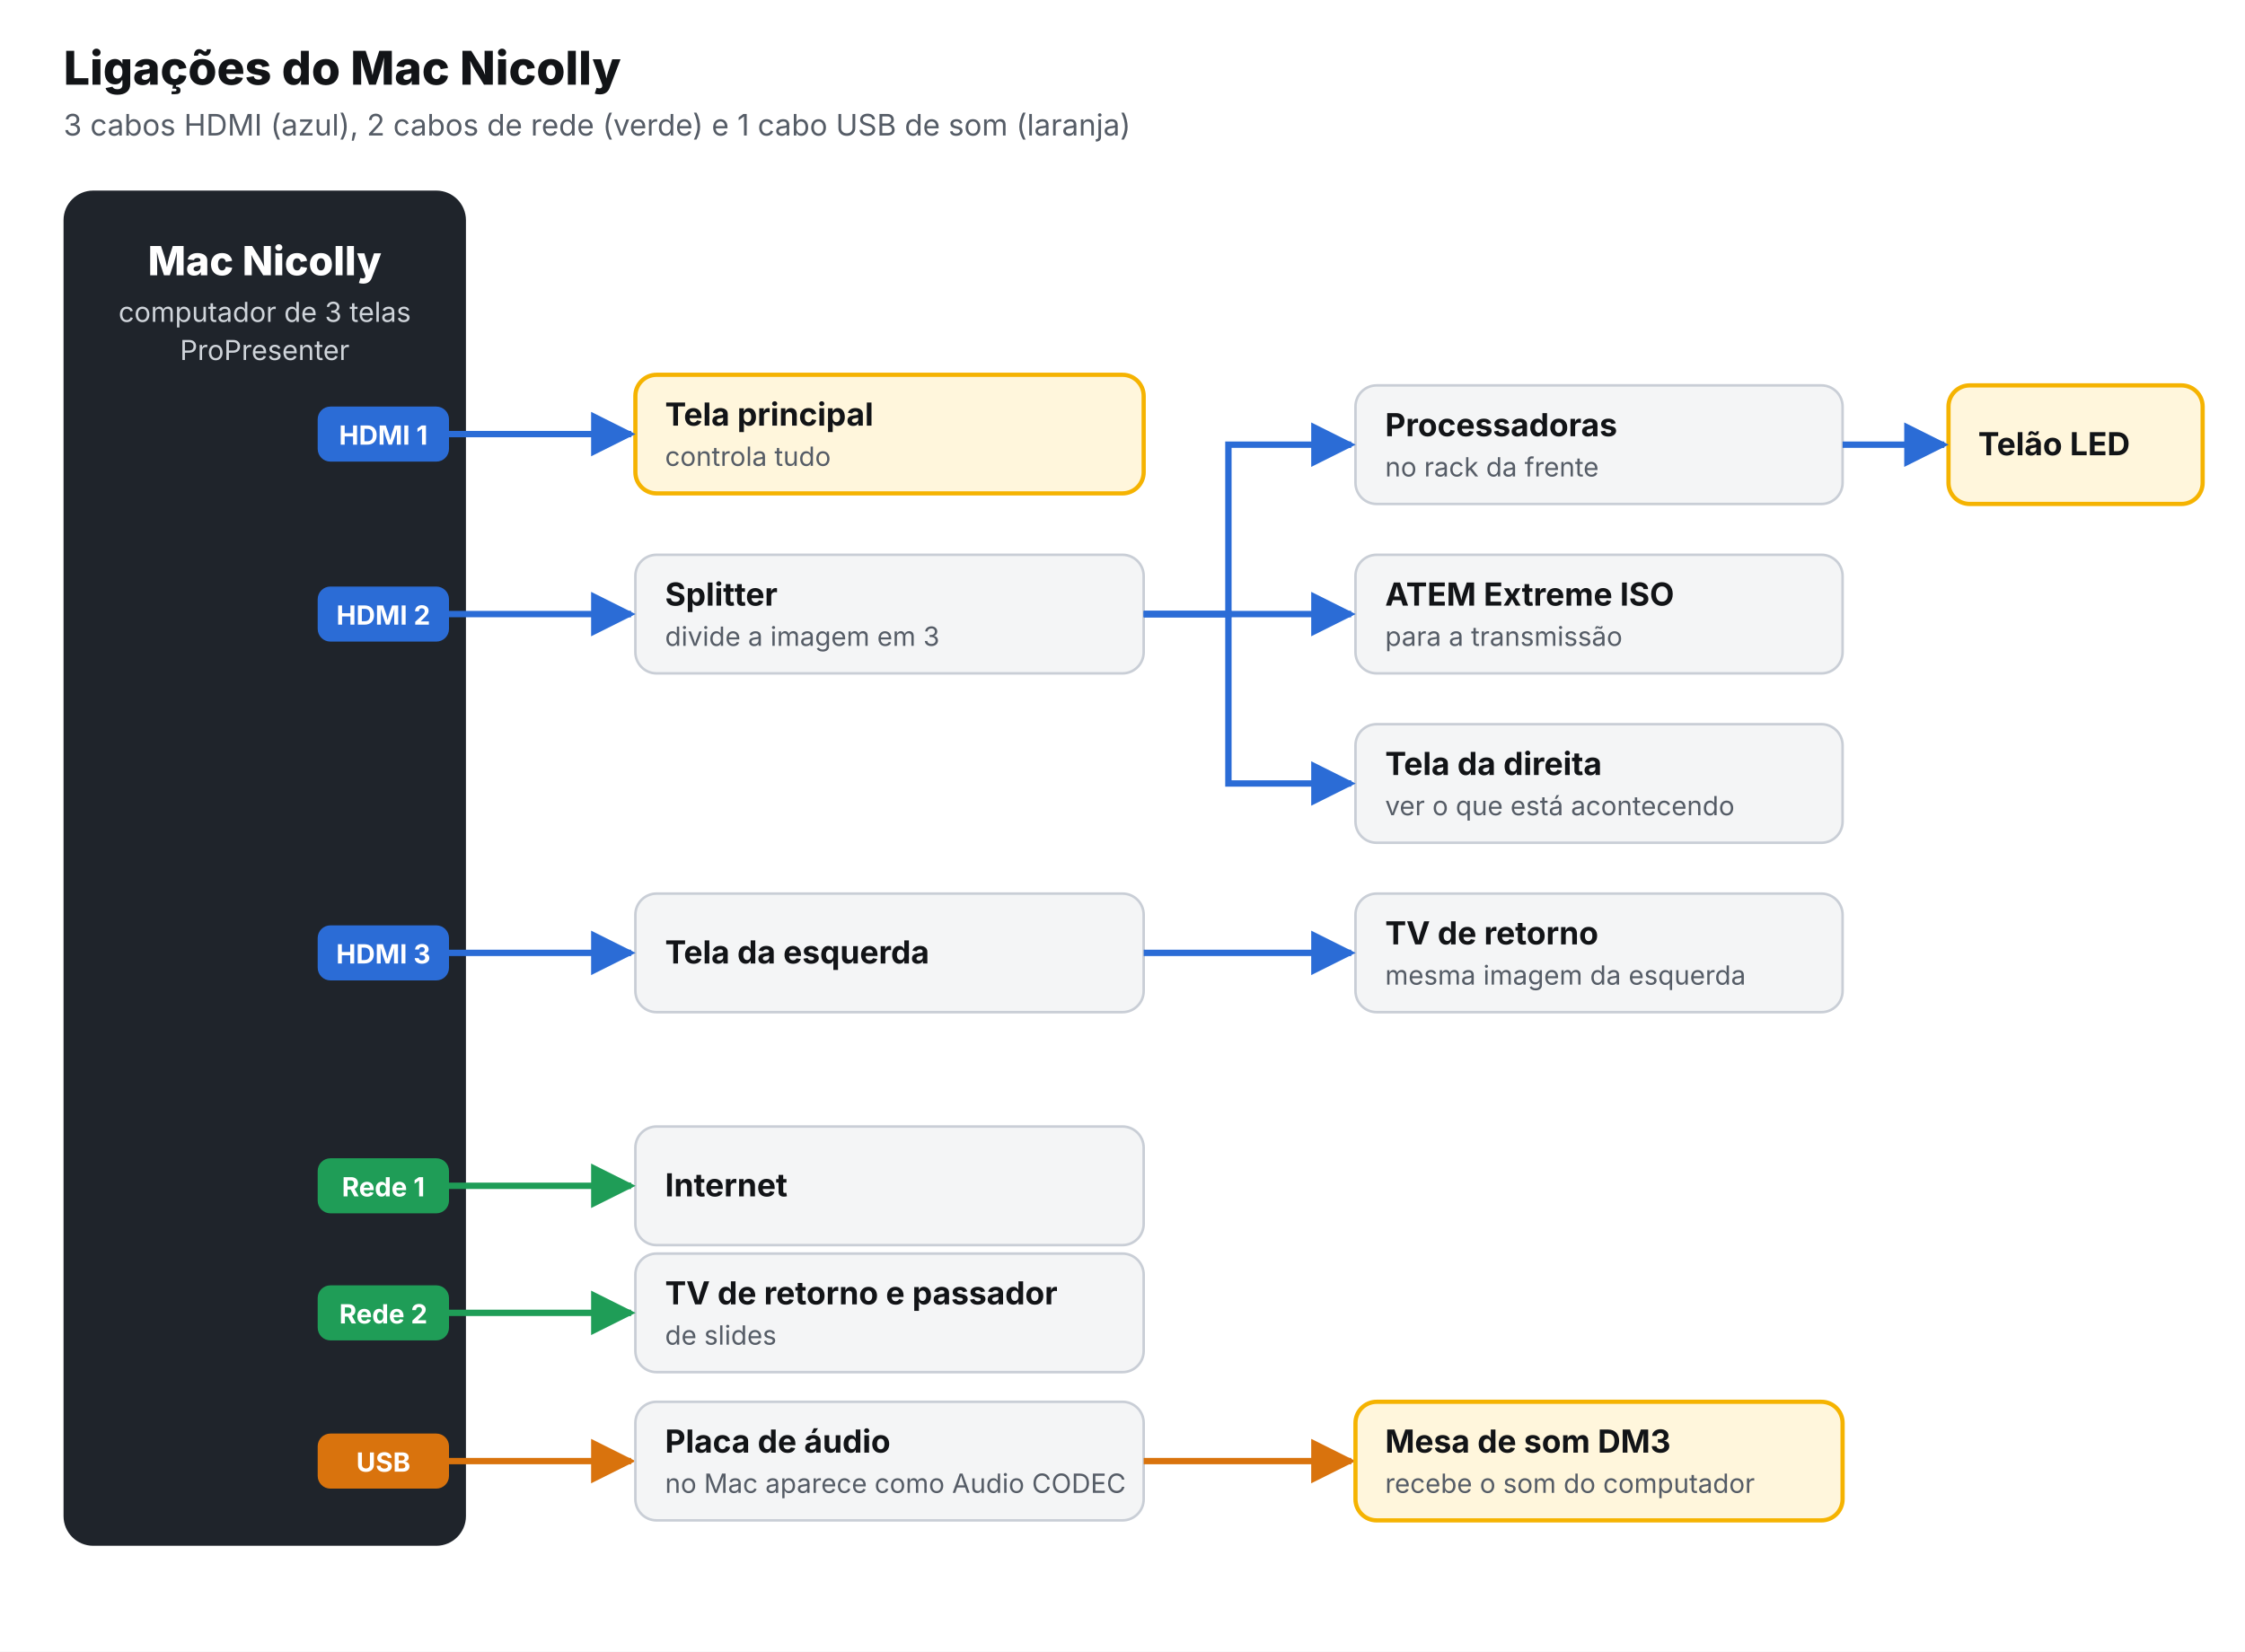
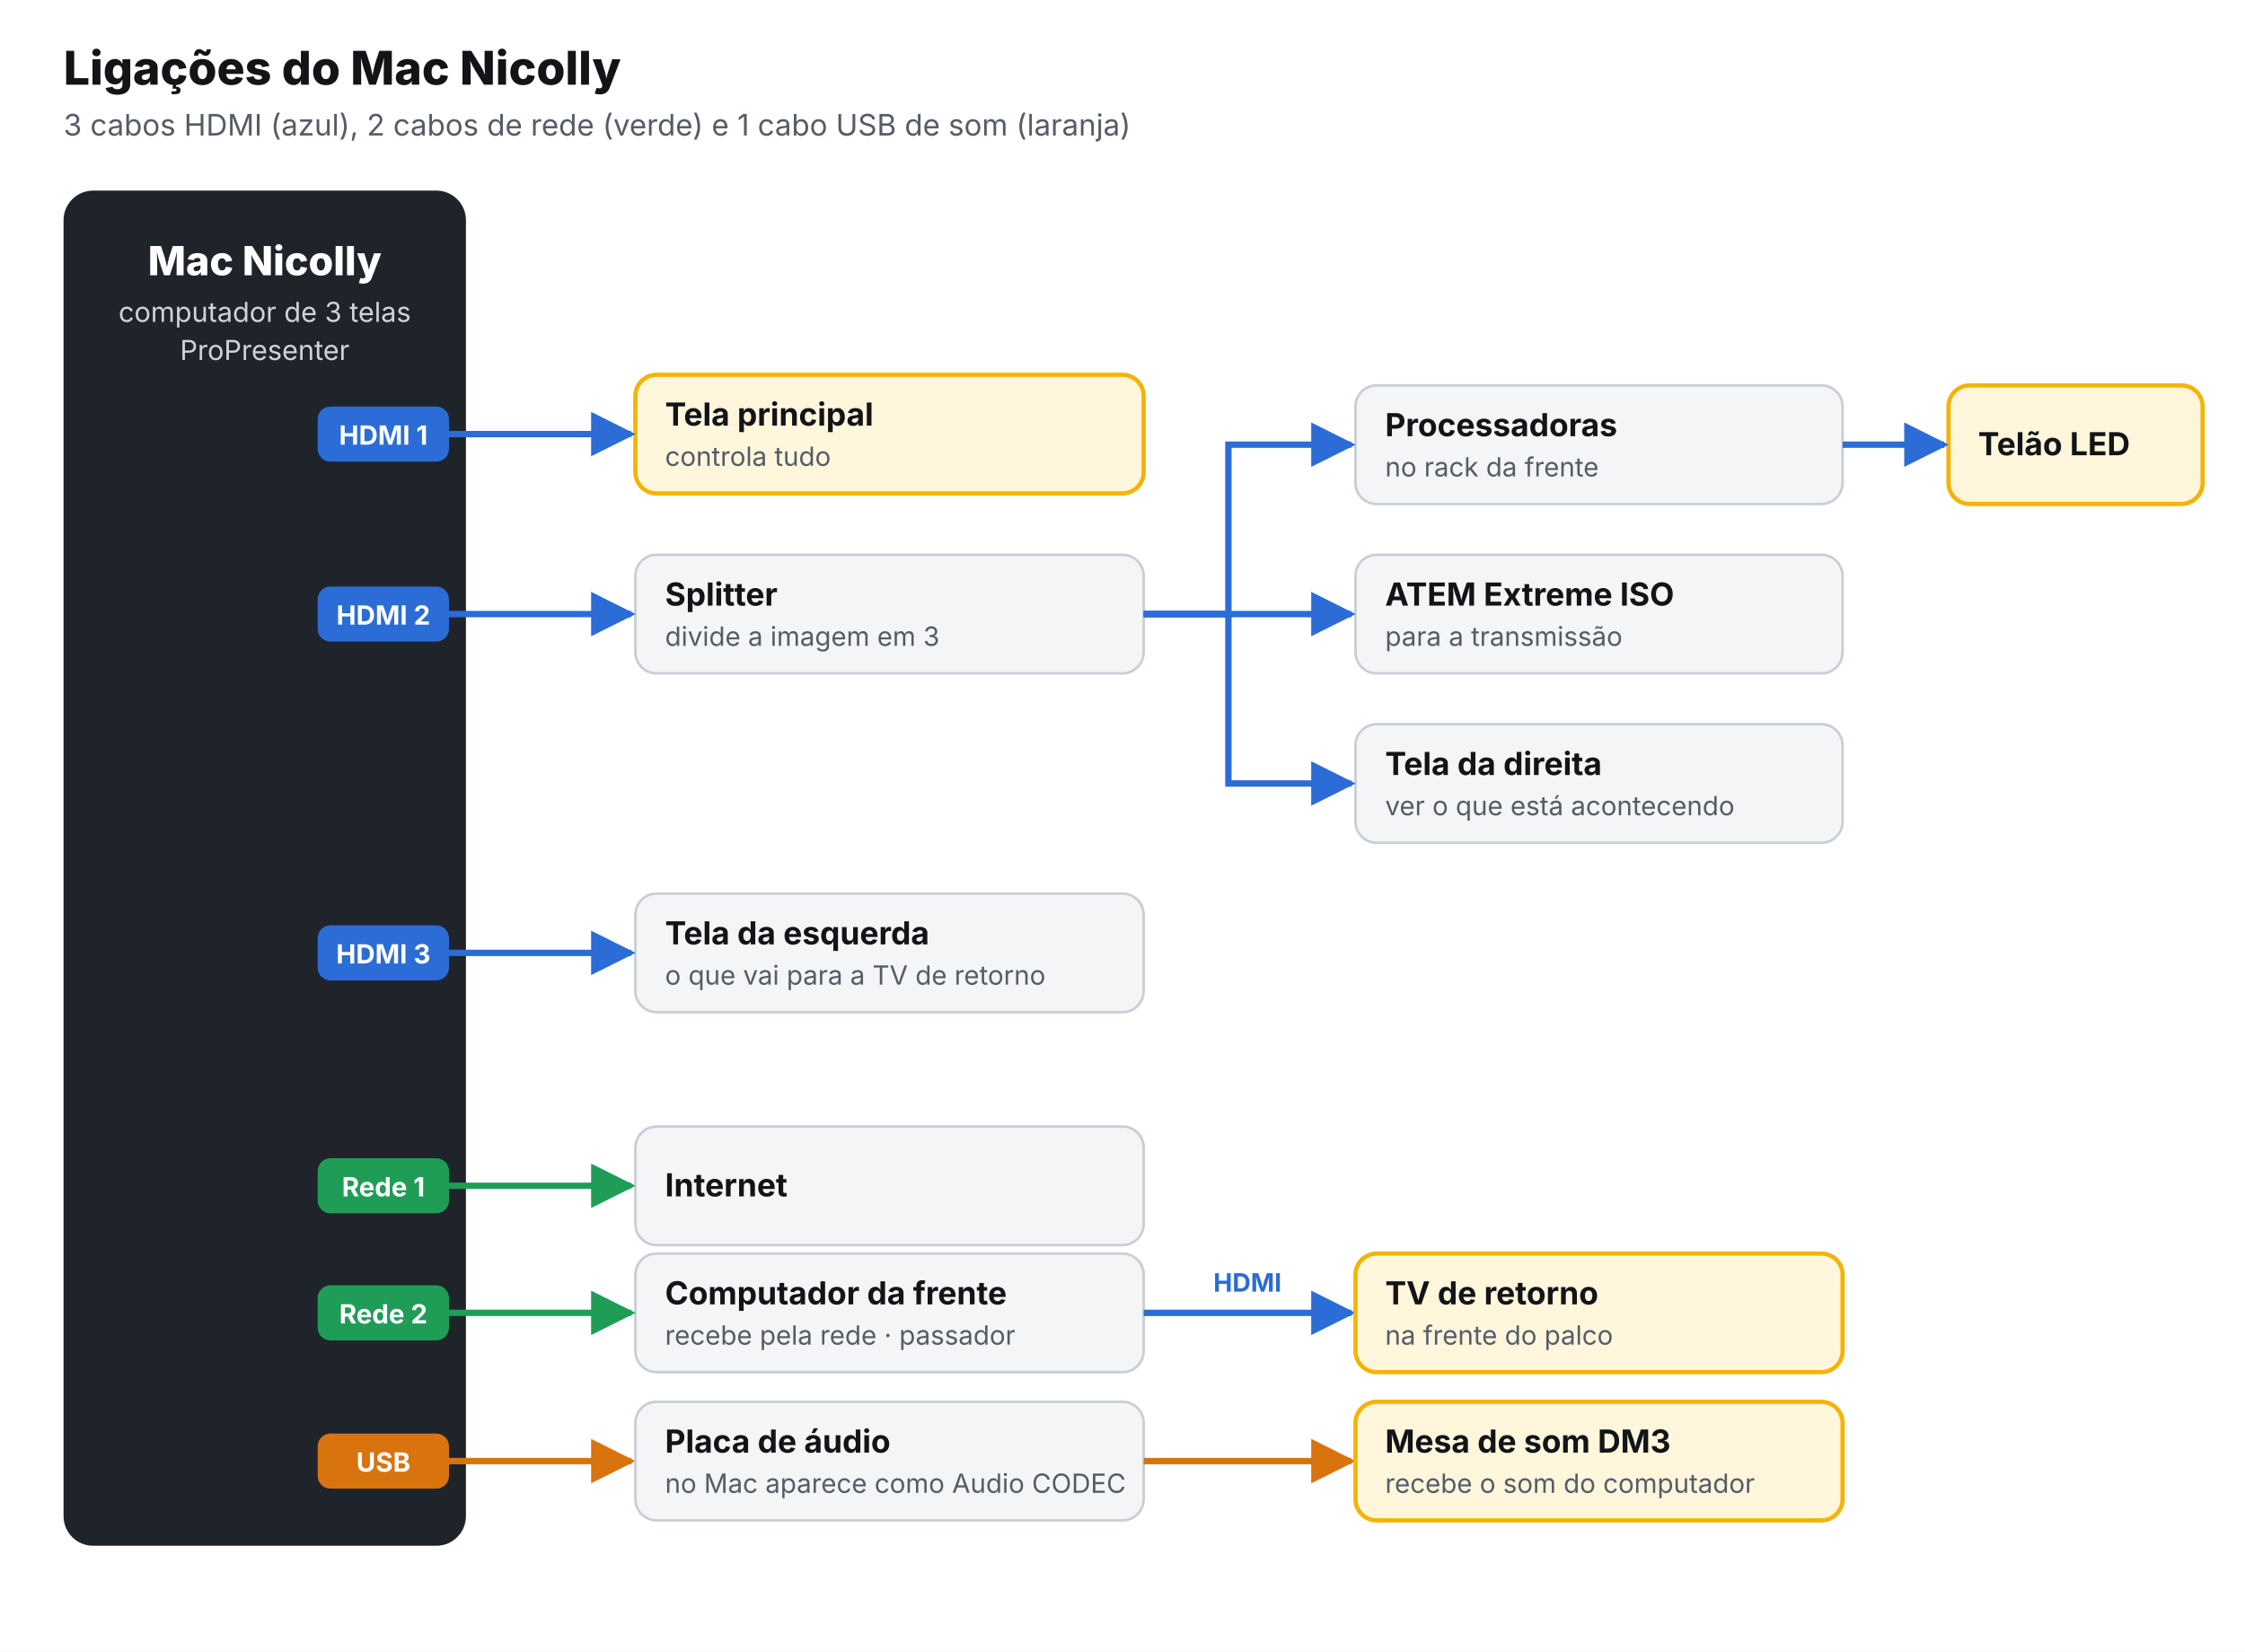
<svg xmlns="http://www.w3.org/2000/svg" viewBox="0 0 1060 780" font-family="Inter,Arial,sans-serif">
  <rect width="1060" height="780" fill="#ffffff" />
  <defs>
    <marker id="ab" viewBox="0 0 10 10" refX="9" refY="5" markerWidth="7" markerHeight="7" orient="auto">
      <path d="M0 0L10 5L0 10z" fill="#2b6cd6" />
    </marker>
    <marker id="ag" viewBox="0 0 10 10" refX="9" refY="5" markerWidth="7" markerHeight="7" orient="auto">
      <path d="M0 0L10 5L0 10z" fill="#1f9d57" />
    </marker>
    <marker id="ao" viewBox="0 0 10 10" refX="9" refY="5" markerWidth="7" markerHeight="7" orient="auto">
      <path d="M0 0L10 5L0 10z" fill="#d9730d" />
    </marker>
  </defs>
  <text x="30" y="40" fill="#121417" font-size="22" font-weight="800">Ligações do Mac Nicolly</text>
  <text x="30" y="64" fill="#555c66" font-size="14">3 cabos HDMI (azul), 2 cabos de rede (verde) e 1 cabo USB de som (laranja)</text>
  <rect x="30" y="90" width="190" height="640" rx="14" fill="#1f242b" />
  <text x="125" y="130" text-anchor="middle" fill="#ffffff" font-size="19" font-weight="800">Mac Nicolly</text>
  <text x="125" y="152" text-anchor="middle" fill="#cfd4da" font-size="13">computador de 3 telas</text>
  <text x="125" y="170" text-anchor="middle" fill="#cfd4da" font-size="13">ProPresenter</text>
  <rect x="150" y="192" width="62" height="26" rx="6" fill="#2b6cd6" />
  <text x="181" y="210" text-anchor="middle" fill="#fff" font-size="12.5" font-weight="700">HDMI 1</text>
  <rect x="150" y="277" width="62" height="26" rx="6" fill="#2b6cd6" />
  <text x="181" y="295" text-anchor="middle" fill="#fff" font-size="12.5" font-weight="700">HDMI 2</text>
  <rect x="150" y="437" width="62" height="26" rx="6" fill="#2b6cd6" />
  <text x="181" y="455" text-anchor="middle" fill="#fff" font-size="12.5" font-weight="700">HDMI 3</text>
  <rect x="150" y="547" width="62" height="26" rx="6" fill="#1f9d57" />
  <text x="181" y="565" text-anchor="middle" fill="#fff" font-size="12.5" font-weight="700">Rede 1</text>
  <rect x="150" y="607" width="62" height="26" rx="6" fill="#1f9d57" />
  <text x="181" y="625" text-anchor="middle" fill="#fff" font-size="12.5" font-weight="700">Rede 2</text>
  <rect x="300" y="177" width="240" height="56" rx="10" fill="#fff6dc" stroke="#f5b301" stroke-width="2" />
  <text x="314" y="201" fill="#121417" font-size="15" font-weight="700">Tela principal</text>
  <text x="314" y="220" fill="#555c66" font-size="12.5">controla tudo</text>
  <path d="M212 205H298" fill="none" stroke="#2b6cd6" stroke-width="3" marker-end="url(#ab)" />
  <rect x="300" y="262" width="240" height="56" rx="10" fill="#f4f5f6" stroke="#c9ced6" stroke-width="1.2" />
  <text x="314" y="286" fill="#121417" font-size="15" font-weight="700">Splitter</text>
  <text x="314" y="305" fill="#555c66" font-size="12.5">divide a imagem em 3</text>
  <path d="M212 290H298" fill="none" stroke="#2b6cd6" stroke-width="3" marker-end="url(#ab)" />
  <rect x="640" y="182" width="230" height="56" rx="10" fill="#f4f5f6" stroke="#c9ced6" stroke-width="1.2" />
  <text x="654" y="206" fill="#121417" font-size="15" font-weight="700">Processadoras</text>
  <text x="654" y="225" fill="#555c66" font-size="12.5">no rack da frente</text>
  <path d="M540 290H580V210H638" fill="none" stroke="#2b6cd6" stroke-width="3" marker-end="url(#ab)" />
  <rect x="640" y="262" width="230" height="56" rx="10" fill="#f4f5f6" stroke="#c9ced6" stroke-width="1.2" />
  <text x="654" y="286" fill="#121417" font-size="15" font-weight="700">ATEM Extreme ISO</text>
  <text x="654" y="305" fill="#555c66" font-size="12.5">para a transmissão</text>
  <path d="M540 290H580V290H638" fill="none" stroke="#2b6cd6" stroke-width="3" marker-end="url(#ab)" />
  <rect x="640" y="342" width="230" height="56" rx="10" fill="#f4f5f6" stroke="#c9ced6" stroke-width="1.2" />
  <text x="654" y="366" fill="#121417" font-size="15" font-weight="700">Tela da direita</text>
  <text x="654" y="385" fill="#555c66" font-size="12.5">ver o que está acontecendo</text>
  <path d="M540 290H580V370H638" fill="none" stroke="#2b6cd6" stroke-width="3" marker-end="url(#ab)" />
  <rect x="920" y="182" width="120" height="56" rx="10" fill="#fff6dc" stroke="#f5b301" stroke-width="2" />
  <text x="934" y="215.0" fill="#121417" font-size="15" font-weight="700">Telão LED</text>
  <path d="M870 210H918" fill="none" stroke="#2b6cd6" stroke-width="3" marker-end="url(#ab)" />
  <rect x="300" y="422" width="240" height="56" rx="10" fill="#f4f5f6" stroke="#c9ced6" stroke-width="1.2" />
-   <text x="314" y="455.0" fill="#121417" font-size="15" font-weight="700">Tela da esquerda</text>
+   <text x="314" y="446" fill="#121417" font-size="15" font-weight="700">Tela da esquerda</text>
+   <text x="314" y="465" fill="#555c66" font-size="12.5">o que vai para a TV de retorno</text>
  <path d="M212 450H298" fill="none" stroke="#2b6cd6" stroke-width="3" marker-end="url(#ab)" />
-   <rect x="640" y="422" width="230" height="56" rx="10" fill="#f4f5f6" stroke="#c9ced6" stroke-width="1.2" />
-   <text x="654" y="446" fill="#121417" font-size="15" font-weight="700">TV de retorno</text>
-   <text x="654" y="465" fill="#555c66" font-size="12.5">mesma imagem da esquerda</text>
-   <path d="M540 450H638" fill="none" stroke="#2b6cd6" stroke-width="3" marker-end="url(#ab)" />
  <rect x="300" y="532" width="240" height="56" rx="10" fill="#f4f5f6" stroke="#c9ced6" stroke-width="1.2" />
  <text x="314" y="565.0" fill="#121417" font-size="15" font-weight="700">Internet</text>
  <path d="M212 560H298" fill="none" stroke="#1f9d57" stroke-width="3" marker-end="url(#ag)" />
  <rect x="300" y="592" width="240" height="56" rx="10" fill="#f4f5f6" stroke="#c9ced6" stroke-width="1.2" />
-   <text x="314" y="616" fill="#121417" font-size="15" font-weight="700">TV de retorno e passador</text>
-   <text x="314" y="635" fill="#555c66" font-size="12.5">de slides</text>
+   <text x="314" y="616" fill="#121417" font-size="15" font-weight="700">Computador da frente</text>
+   <text x="314" y="635" fill="#555c66" font-size="12.5">recebe pela rede · passador</text>
  <path d="M212 620H298" fill="none" stroke="#1f9d57" stroke-width="3" marker-end="url(#ag)" />
  <rect x="150" y="677" width="62" height="26" rx="6" fill="#d9730d" />
  <text x="181" y="695" text-anchor="middle" fill="#fff" font-size="12.5" font-weight="700">USB</text>
  <path d="M212 690H298" fill="none" stroke="#d9730d" stroke-width="3" marker-end="url(#ao)" />
  <rect x="300" y="662" width="240" height="56" rx="10" fill="#f4f5f6" stroke="#c9ced6" stroke-width="1.2" />
  <text x="314" y="686" fill="#121417" font-size="15" font-weight="700">Placa de áudio</text>
  <text x="314" y="705" fill="#555c66" font-size="12.5">no Mac aparece como Audio CODEC</text>
  <path d="M540 690H638" fill="none" stroke="#d9730d" stroke-width="3" marker-end="url(#ao)" />
  <rect x="640" y="662" width="230" height="56" rx="10" fill="#fff6dc" stroke="#f5b301" stroke-width="2" />
  <text x="654" y="686" fill="#121417" font-size="15" font-weight="700">Mesa de som DM3</text>
  <text x="654" y="705" fill="#555c66" font-size="12.5">recebe o som do computador</text>
+   <path d="M540 620H638" fill="none" stroke="#2b6cd6" stroke-width="3" marker-end="url(#ab)" />
+   <text x="589" y="610" text-anchor="middle" fill="#2b6cd6" font-size="12" font-weight="700">HDMI</text>
+   <rect x="640" y="592" width="230" height="56" rx="10" fill="#fff6dc" stroke="#f5b301" stroke-width="2" />
+   <text x="654" y="616" fill="#121417" font-size="15" font-weight="700">TV de retorno</text>
+   <text x="654" y="635" fill="#555c66" font-size="12.5">na frente do palco</text>
</svg>
